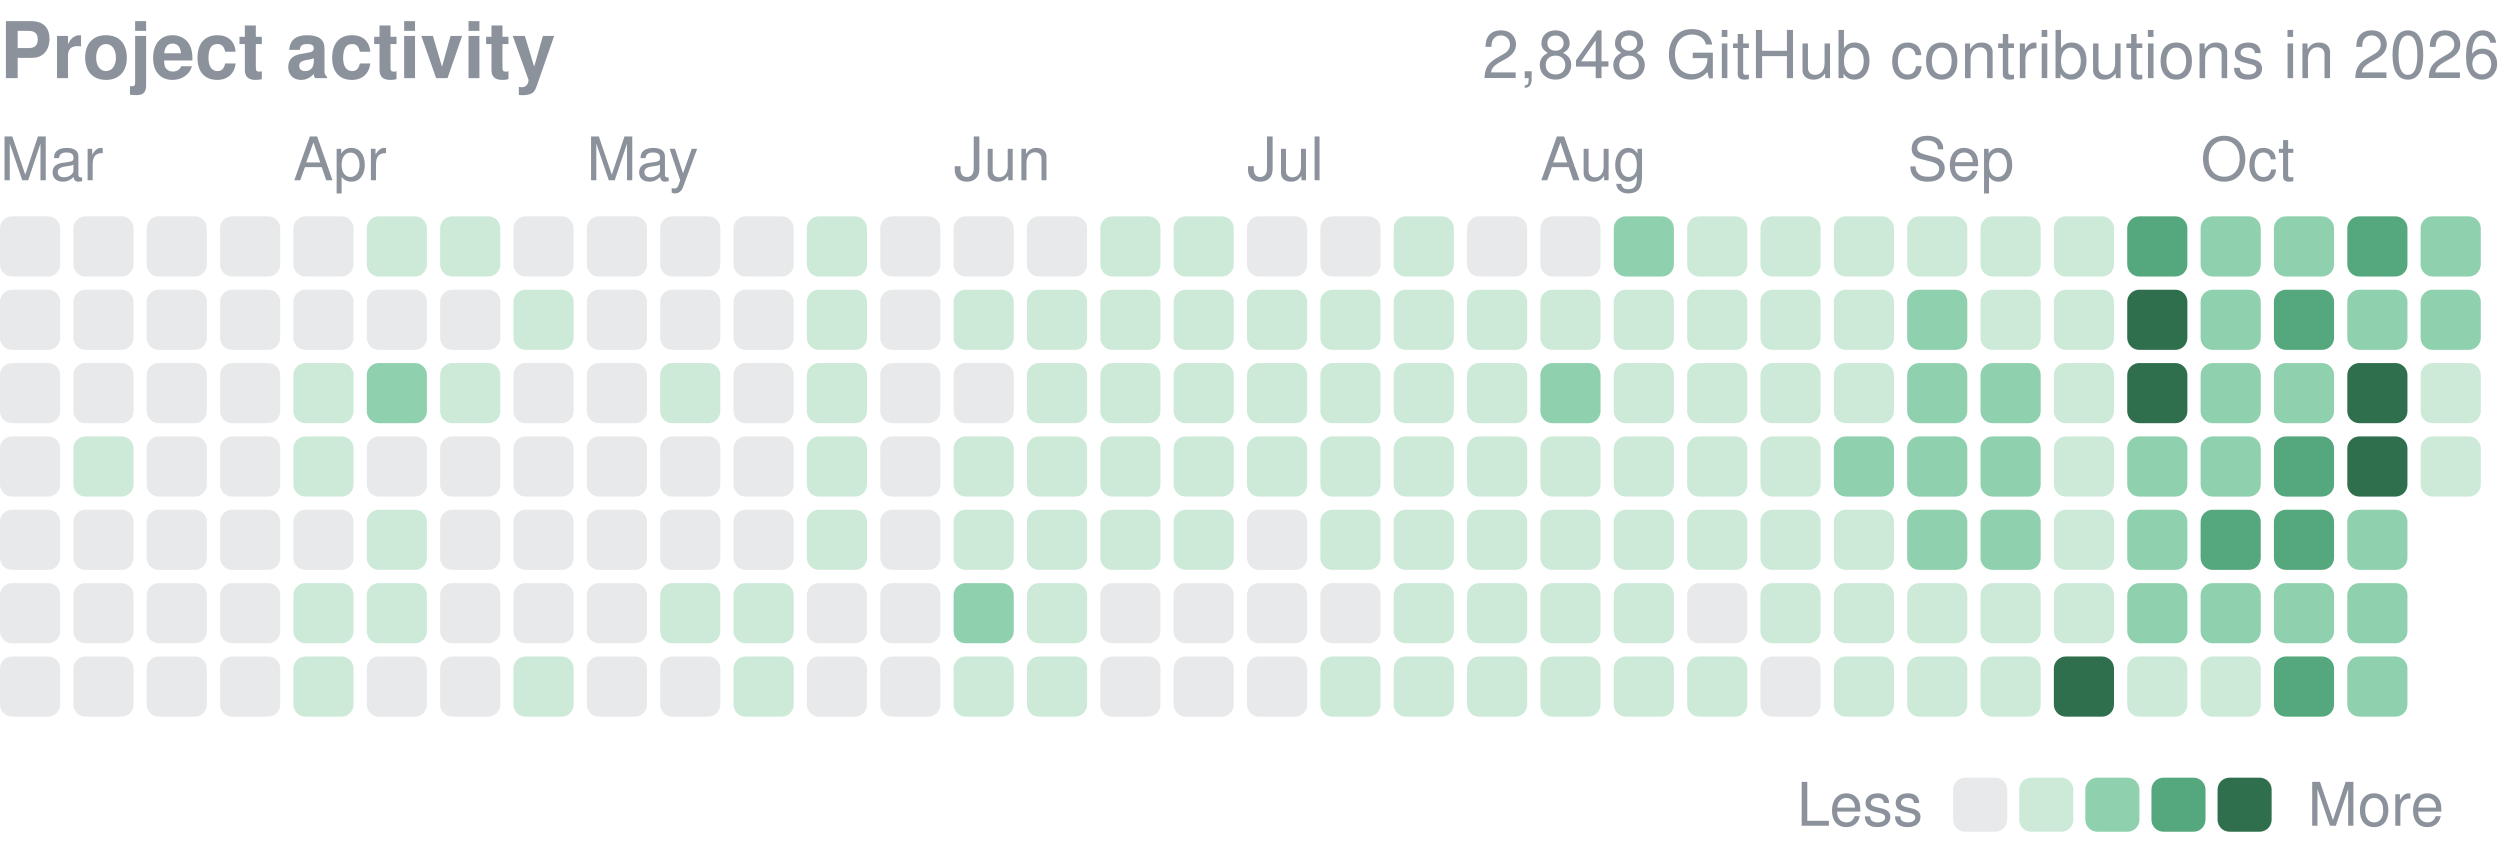
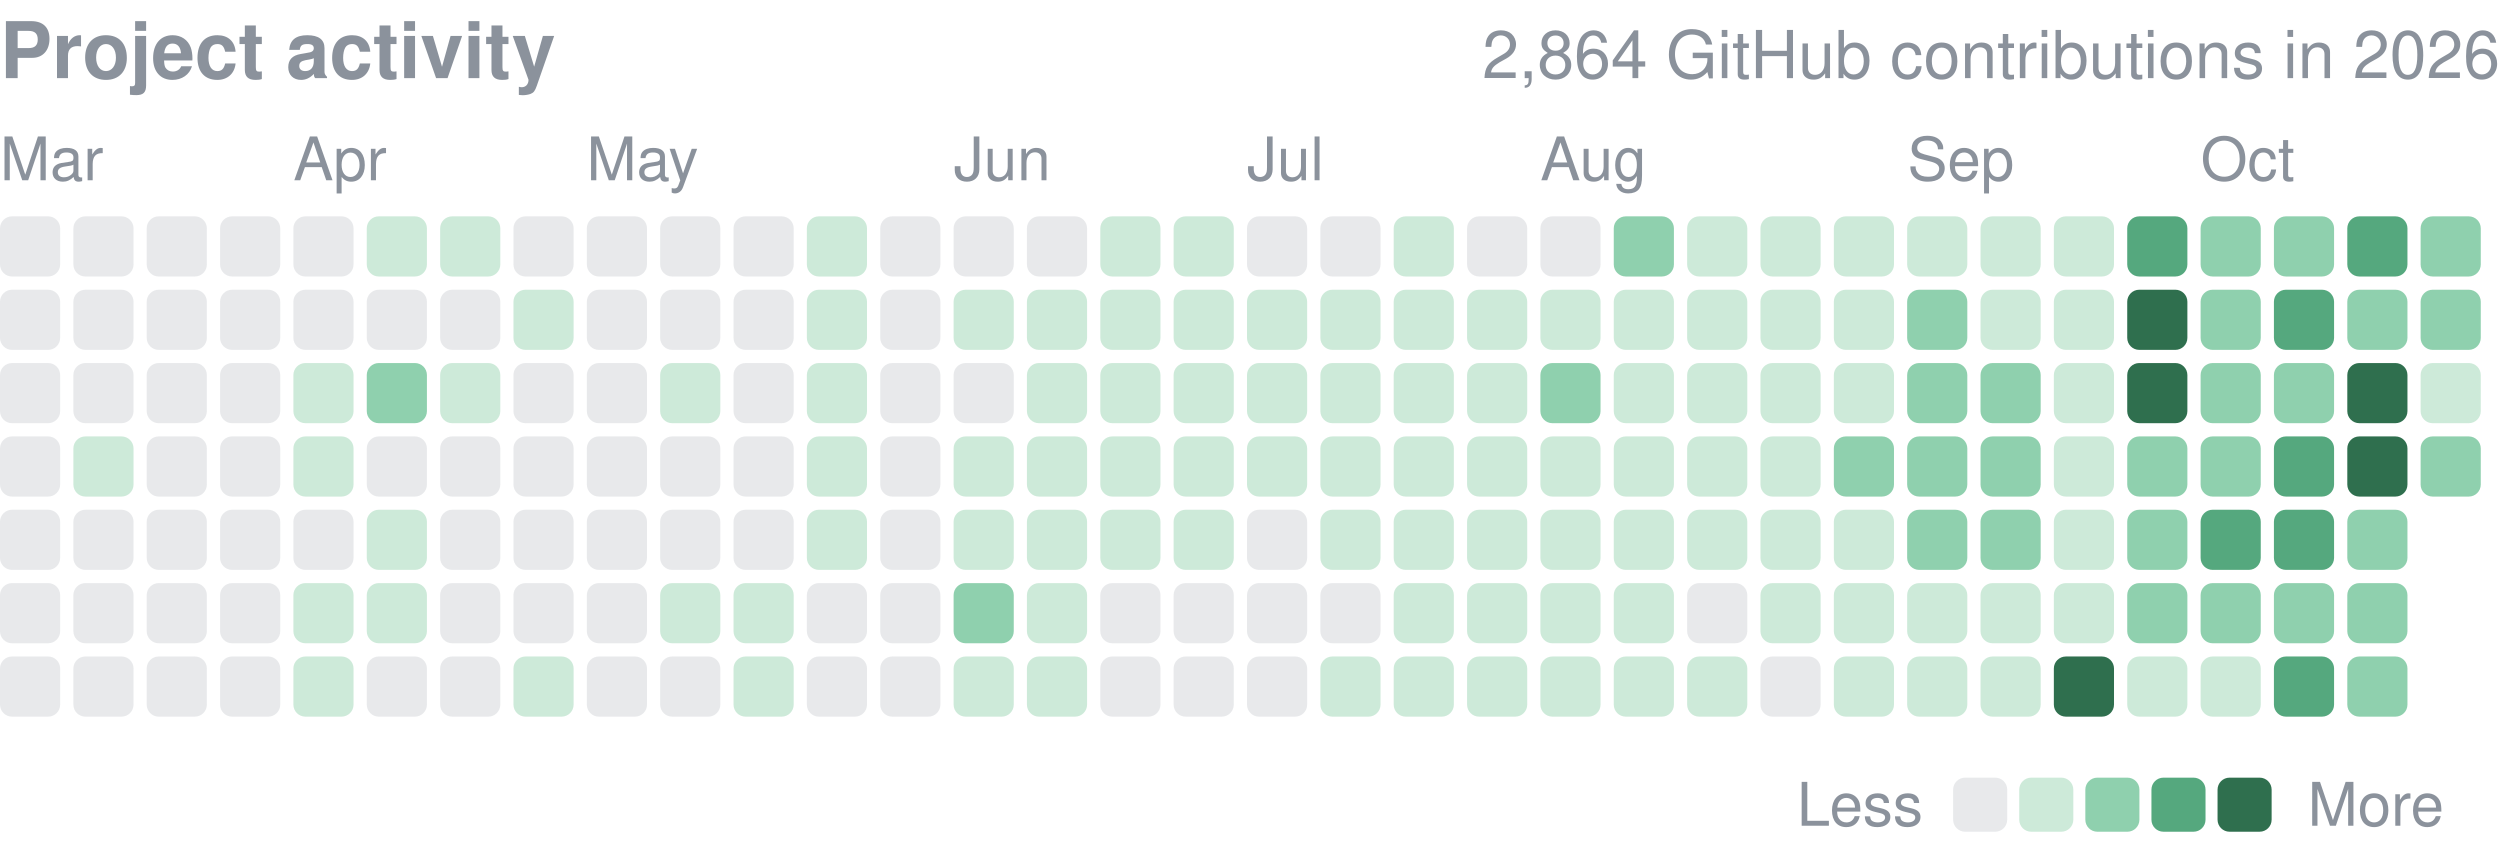
<svg xmlns="http://www.w3.org/2000/svg" width="416" height="143" viewBox="0 0 416 143" role="img" aria-label="yjinyoo GitHub contributions per day in 2026">
  <style>text{font-family:-apple-system,BlinkMacSystemFont,"Segoe UI",Helvetica,Arial,sans-serif}</style>
  <text x="0" y="13" font-size="13" font-weight="600" fill="#8b929c">Project activity</text>
-   <text x="416" y="13" font-size="11" fill="#8b929c" text-anchor="end">2,848 GitHub contributions in 2026</text>
+   <text x="416" y="13" font-size="11" fill="#8b929c" text-anchor="end">2,864 GitHub contributions in 2026</text>
  <text x="0.0" y="30" font-size="10" fill="#8b929c">Mar</text>
  <text x="48.8" y="30" font-size="10" fill="#8b929c">Apr</text>
  <text x="97.6" y="30" font-size="10" fill="#8b929c">May</text>
  <text x="158.7" y="30" font-size="10" fill="#8b929c">Jun</text>
  <text x="207.5" y="30" font-size="10" fill="#8b929c">Jul</text>
  <text x="256.3" y="30" font-size="10" fill="#8b929c">Aug</text>
  <text x="317.4" y="30" font-size="10" fill="#8b929c">Sep</text>
  <text x="366.2" y="30" font-size="10" fill="#8b929c">Oct</text>
  <rect x="0.00" y="36.00" width="10.01" height="10.01" rx="2.0" fill="#8b929c" opacity="0.2" />
  <rect x="0.00" y="48.21" width="10.01" height="10.01" rx="2.0" fill="#8b929c" opacity="0.2" />
  <rect x="0.00" y="60.41" width="10.01" height="10.01" rx="2.0" fill="#8b929c" opacity="0.2" />
  <rect x="0.00" y="72.62" width="10.01" height="10.01" rx="2.0" fill="#8b929c" opacity="0.2" />
  <rect x="0.00" y="84.82" width="10.01" height="10.01" rx="2.0" fill="#8b929c" opacity="0.2" />
  <rect x="0.00" y="97.03" width="10.01" height="10.01" rx="2.0" fill="#8b929c" opacity="0.2" />
  <rect x="0.00" y="109.24" width="10.01" height="10.01" rx="2.0" fill="#8b929c" opacity="0.2" />
  <rect x="12.21" y="36.00" width="10.01" height="10.01" rx="2.0" fill="#8b929c" opacity="0.2" />
  <rect x="12.21" y="48.21" width="10.01" height="10.01" rx="2.0" fill="#8b929c" opacity="0.2" />
  <rect x="12.21" y="60.41" width="10.01" height="10.01" rx="2.0" fill="#8b929c" opacity="0.2" />
  <rect x="12.21" y="72.62" width="10.01" height="10.01" rx="2.0" fill="#cdead9" />
  <rect x="12.21" y="84.82" width="10.01" height="10.01" rx="2.0" fill="#8b929c" opacity="0.2" />
  <rect x="12.21" y="97.03" width="10.01" height="10.01" rx="2.0" fill="#8b929c" opacity="0.2" />
  <rect x="12.21" y="109.24" width="10.01" height="10.01" rx="2.0" fill="#8b929c" opacity="0.2" />
  <rect x="24.41" y="36.00" width="10.01" height="10.01" rx="2.0" fill="#8b929c" opacity="0.2" />
  <rect x="24.41" y="48.21" width="10.01" height="10.01" rx="2.0" fill="#8b929c" opacity="0.2" />
  <rect x="24.41" y="60.41" width="10.01" height="10.01" rx="2.0" fill="#8b929c" opacity="0.2" />
  <rect x="24.41" y="72.62" width="10.01" height="10.01" rx="2.0" fill="#8b929c" opacity="0.2" />
  <rect x="24.41" y="84.82" width="10.01" height="10.01" rx="2.0" fill="#8b929c" opacity="0.2" />
  <rect x="24.41" y="97.03" width="10.01" height="10.01" rx="2.0" fill="#8b929c" opacity="0.2" />
  <rect x="24.41" y="109.24" width="10.01" height="10.01" rx="2.0" fill="#8b929c" opacity="0.2" />
  <rect x="36.62" y="36.00" width="10.01" height="10.01" rx="2.0" fill="#8b929c" opacity="0.2" />
  <rect x="36.62" y="48.21" width="10.01" height="10.01" rx="2.0" fill="#8b929c" opacity="0.2" />
  <rect x="36.62" y="60.41" width="10.01" height="10.01" rx="2.0" fill="#8b929c" opacity="0.2" />
  <rect x="36.62" y="72.62" width="10.01" height="10.01" rx="2.0" fill="#8b929c" opacity="0.2" />
  <rect x="36.62" y="84.82" width="10.01" height="10.01" rx="2.0" fill="#8b929c" opacity="0.2" />
  <rect x="36.62" y="97.03" width="10.01" height="10.01" rx="2.0" fill="#8b929c" opacity="0.2" />
  <rect x="36.62" y="109.24" width="10.01" height="10.01" rx="2.0" fill="#8b929c" opacity="0.2" />
  <rect x="48.82" y="36.00" width="10.01" height="10.01" rx="2.0" fill="#8b929c" opacity="0.2" />
  <rect x="48.82" y="48.21" width="10.01" height="10.01" rx="2.0" fill="#8b929c" opacity="0.2" />
  <rect x="48.82" y="60.41" width="10.01" height="10.01" rx="2.0" fill="#cdead9" />
  <rect x="48.82" y="72.62" width="10.01" height="10.01" rx="2.0" fill="#cdead9" />
  <rect x="48.82" y="84.82" width="10.01" height="10.01" rx="2.0" fill="#8b929c" opacity="0.2" />
  <rect x="48.82" y="97.03" width="10.01" height="10.01" rx="2.0" fill="#cdead9" />
  <rect x="48.82" y="109.24" width="10.01" height="10.01" rx="2.0" fill="#cdead9" />
  <rect x="61.03" y="36.00" width="10.01" height="10.01" rx="2.0" fill="#cdead9" />
  <rect x="61.03" y="48.21" width="10.01" height="10.01" rx="2.0" fill="#8b929c" opacity="0.2" />
  <rect x="61.03" y="60.41" width="10.01" height="10.01" rx="2.0" fill="#8fd0ae" />
  <rect x="61.03" y="72.62" width="10.01" height="10.01" rx="2.0" fill="#8b929c" opacity="0.2" />
  <rect x="61.03" y="84.82" width="10.01" height="10.01" rx="2.0" fill="#cdead9" />
  <rect x="61.03" y="97.03" width="10.01" height="10.01" rx="2.0" fill="#cdead9" />
  <rect x="61.03" y="109.24" width="10.01" height="10.01" rx="2.0" fill="#8b929c" opacity="0.2" />
  <rect x="73.24" y="36.00" width="10.01" height="10.01" rx="2.0" fill="#cdead9" />
  <rect x="73.24" y="48.21" width="10.01" height="10.01" rx="2.0" fill="#8b929c" opacity="0.2" />
  <rect x="73.24" y="60.41" width="10.01" height="10.01" rx="2.0" fill="#cdead9" />
  <rect x="73.24" y="72.62" width="10.01" height="10.01" rx="2.0" fill="#8b929c" opacity="0.2" />
  <rect x="73.24" y="84.82" width="10.01" height="10.01" rx="2.0" fill="#8b929c" opacity="0.2" />
  <rect x="73.24" y="97.03" width="10.01" height="10.01" rx="2.0" fill="#8b929c" opacity="0.2" />
  <rect x="73.24" y="109.24" width="10.01" height="10.01" rx="2.0" fill="#8b929c" opacity="0.2" />
  <rect x="85.44" y="36.00" width="10.01" height="10.01" rx="2.0" fill="#8b929c" opacity="0.2" />
  <rect x="85.44" y="48.21" width="10.01" height="10.01" rx="2.0" fill="#cdead9" />
  <rect x="85.44" y="60.41" width="10.01" height="10.01" rx="2.0" fill="#8b929c" opacity="0.2" />
  <rect x="85.44" y="72.62" width="10.01" height="10.01" rx="2.0" fill="#8b929c" opacity="0.2" />
  <rect x="85.44" y="84.82" width="10.01" height="10.01" rx="2.0" fill="#8b929c" opacity="0.2" />
  <rect x="85.44" y="97.03" width="10.01" height="10.01" rx="2.0" fill="#8b929c" opacity="0.2" />
  <rect x="85.44" y="109.24" width="10.01" height="10.01" rx="2.0" fill="#cdead9" />
  <rect x="97.65" y="36.00" width="10.01" height="10.01" rx="2.0" fill="#8b929c" opacity="0.2" />
  <rect x="97.65" y="48.21" width="10.01" height="10.01" rx="2.0" fill="#8b929c" opacity="0.2" />
  <rect x="97.65" y="60.41" width="10.01" height="10.01" rx="2.0" fill="#8b929c" opacity="0.2" />
  <rect x="97.65" y="72.62" width="10.01" height="10.01" rx="2.0" fill="#8b929c" opacity="0.2" />
  <rect x="97.65" y="84.82" width="10.01" height="10.01" rx="2.0" fill="#8b929c" opacity="0.2" />
  <rect x="97.65" y="97.03" width="10.01" height="10.01" rx="2.0" fill="#8b929c" opacity="0.2" />
  <rect x="97.65" y="109.24" width="10.01" height="10.01" rx="2.0" fill="#8b929c" opacity="0.2" />
  <rect x="109.85" y="36.00" width="10.01" height="10.01" rx="2.0" fill="#8b929c" opacity="0.2" />
  <rect x="109.85" y="48.21" width="10.01" height="10.01" rx="2.0" fill="#8b929c" opacity="0.2" />
  <rect x="109.85" y="60.41" width="10.01" height="10.01" rx="2.0" fill="#cdead9" />
  <rect x="109.85" y="72.62" width="10.01" height="10.01" rx="2.0" fill="#8b929c" opacity="0.2" />
  <rect x="109.85" y="84.82" width="10.01" height="10.01" rx="2.0" fill="#8b929c" opacity="0.2" />
  <rect x="109.85" y="97.03" width="10.01" height="10.01" rx="2.0" fill="#cdead9" />
  <rect x="109.85" y="109.24" width="10.01" height="10.01" rx="2.0" fill="#8b929c" opacity="0.2" />
  <rect x="122.06" y="36.00" width="10.01" height="10.01" rx="2.0" fill="#8b929c" opacity="0.2" />
  <rect x="122.06" y="48.21" width="10.01" height="10.01" rx="2.0" fill="#8b929c" opacity="0.2" />
  <rect x="122.06" y="60.41" width="10.01" height="10.01" rx="2.0" fill="#8b929c" opacity="0.2" />
  <rect x="122.06" y="72.62" width="10.01" height="10.01" rx="2.0" fill="#8b929c" opacity="0.2" />
  <rect x="122.06" y="84.82" width="10.01" height="10.01" rx="2.0" fill="#8b929c" opacity="0.2" />
  <rect x="122.06" y="97.03" width="10.01" height="10.01" rx="2.0" fill="#cdead9" />
  <rect x="122.06" y="109.24" width="10.01" height="10.01" rx="2.0" fill="#cdead9" />
  <rect x="134.26" y="36.00" width="10.01" height="10.01" rx="2.0" fill="#cdead9" />
  <rect x="134.26" y="48.21" width="10.01" height="10.01" rx="2.0" fill="#cdead9" />
  <rect x="134.26" y="60.41" width="10.01" height="10.01" rx="2.0" fill="#cdead9" />
  <rect x="134.26" y="72.62" width="10.01" height="10.01" rx="2.0" fill="#cdead9" />
  <rect x="134.26" y="84.82" width="10.01" height="10.01" rx="2.0" fill="#cdead9" />
  <rect x="134.26" y="97.03" width="10.01" height="10.01" rx="2.0" fill="#8b929c" opacity="0.2" />
  <rect x="134.26" y="109.24" width="10.01" height="10.01" rx="2.0" fill="#8b929c" opacity="0.2" />
  <rect x="146.47" y="36.00" width="10.01" height="10.01" rx="2.0" fill="#8b929c" opacity="0.2" />
  <rect x="146.47" y="48.21" width="10.01" height="10.01" rx="2.0" fill="#8b929c" opacity="0.2" />
  <rect x="146.47" y="60.41" width="10.01" height="10.01" rx="2.0" fill="#8b929c" opacity="0.2" />
  <rect x="146.47" y="72.62" width="10.01" height="10.01" rx="2.0" fill="#8b929c" opacity="0.2" />
  <rect x="146.47" y="84.82" width="10.01" height="10.01" rx="2.0" fill="#8b929c" opacity="0.2" />
  <rect x="146.47" y="97.03" width="10.01" height="10.01" rx="2.0" fill="#8b929c" opacity="0.2" />
  <rect x="146.47" y="109.24" width="10.01" height="10.01" rx="2.0" fill="#8b929c" opacity="0.2" />
  <rect x="158.68" y="36.00" width="10.01" height="10.01" rx="2.0" fill="#8b929c" opacity="0.2" />
  <rect x="158.68" y="48.21" width="10.01" height="10.01" rx="2.0" fill="#cdead9" />
  <rect x="158.68" y="60.41" width="10.01" height="10.01" rx="2.0" fill="#8b929c" opacity="0.2" />
  <rect x="158.68" y="72.62" width="10.01" height="10.01" rx="2.0" fill="#cdead9" />
  <rect x="158.68" y="84.82" width="10.01" height="10.01" rx="2.0" fill="#cdead9" />
  <rect x="158.68" y="97.03" width="10.01" height="10.01" rx="2.0" fill="#8fd0ae" />
  <rect x="158.68" y="109.24" width="10.01" height="10.01" rx="2.0" fill="#cdead9" />
  <rect x="170.88" y="36.00" width="10.01" height="10.01" rx="2.0" fill="#8b929c" opacity="0.2" />
  <rect x="170.88" y="48.21" width="10.01" height="10.01" rx="2.0" fill="#cdead9" />
  <rect x="170.88" y="60.41" width="10.01" height="10.01" rx="2.0" fill="#cdead9" />
  <rect x="170.88" y="72.62" width="10.01" height="10.01" rx="2.0" fill="#cdead9" />
  <rect x="170.88" y="84.82" width="10.01" height="10.01" rx="2.0" fill="#cdead9" />
  <rect x="170.88" y="97.03" width="10.01" height="10.01" rx="2.0" fill="#cdead9" />
  <rect x="170.88" y="109.24" width="10.01" height="10.01" rx="2.0" fill="#cdead9" />
  <rect x="183.09" y="36.00" width="10.01" height="10.01" rx="2.0" fill="#cdead9" />
  <rect x="183.09" y="48.21" width="10.01" height="10.01" rx="2.0" fill="#cdead9" />
  <rect x="183.09" y="60.41" width="10.01" height="10.01" rx="2.0" fill="#cdead9" />
  <rect x="183.09" y="72.62" width="10.01" height="10.01" rx="2.0" fill="#cdead9" />
  <rect x="183.09" y="84.82" width="10.01" height="10.01" rx="2.0" fill="#cdead9" />
  <rect x="183.09" y="97.03" width="10.01" height="10.01" rx="2.0" fill="#8b929c" opacity="0.2" />
  <rect x="183.09" y="109.24" width="10.01" height="10.01" rx="2.0" fill="#8b929c" opacity="0.2" />
  <rect x="195.29" y="36.00" width="10.01" height="10.01" rx="2.0" fill="#cdead9" />
  <rect x="195.29" y="48.21" width="10.01" height="10.01" rx="2.0" fill="#cdead9" />
  <rect x="195.29" y="60.41" width="10.01" height="10.01" rx="2.0" fill="#cdead9" />
  <rect x="195.29" y="72.62" width="10.01" height="10.01" rx="2.0" fill="#cdead9" />
  <rect x="195.29" y="84.82" width="10.01" height="10.01" rx="2.0" fill="#cdead9" />
  <rect x="195.29" y="97.03" width="10.01" height="10.01" rx="2.0" fill="#8b929c" opacity="0.2" />
  <rect x="195.29" y="109.24" width="10.01" height="10.01" rx="2.0" fill="#8b929c" opacity="0.2" />
  <rect x="207.50" y="36.00" width="10.01" height="10.01" rx="2.0" fill="#8b929c" opacity="0.2" />
  <rect x="207.50" y="48.21" width="10.01" height="10.01" rx="2.0" fill="#cdead9" />
  <rect x="207.50" y="60.41" width="10.01" height="10.01" rx="2.0" fill="#cdead9" />
  <rect x="207.50" y="72.62" width="10.01" height="10.01" rx="2.0" fill="#cdead9" />
  <rect x="207.50" y="84.82" width="10.01" height="10.01" rx="2.0" fill="#8b929c" opacity="0.2" />
  <rect x="207.50" y="97.03" width="10.01" height="10.01" rx="2.0" fill="#8b929c" opacity="0.2" />
  <rect x="207.50" y="109.24" width="10.01" height="10.01" rx="2.0" fill="#8b929c" opacity="0.2" />
  <rect x="219.71" y="36.00" width="10.01" height="10.01" rx="2.0" fill="#8b929c" opacity="0.2" />
  <rect x="219.71" y="48.21" width="10.01" height="10.01" rx="2.0" fill="#cdead9" />
  <rect x="219.71" y="60.41" width="10.01" height="10.01" rx="2.0" fill="#cdead9" />
  <rect x="219.71" y="72.62" width="10.01" height="10.01" rx="2.0" fill="#cdead9" />
  <rect x="219.71" y="84.82" width="10.01" height="10.01" rx="2.0" fill="#cdead9" />
  <rect x="219.71" y="97.03" width="10.01" height="10.01" rx="2.0" fill="#8b929c" opacity="0.2" />
  <rect x="219.71" y="109.24" width="10.01" height="10.01" rx="2.0" fill="#cdead9" />
  <rect x="231.91" y="36.00" width="10.01" height="10.01" rx="2.0" fill="#cdead9" />
  <rect x="231.91" y="48.21" width="10.01" height="10.01" rx="2.0" fill="#cdead9" />
  <rect x="231.91" y="60.41" width="10.01" height="10.01" rx="2.0" fill="#cdead9" />
  <rect x="231.91" y="72.62" width="10.01" height="10.01" rx="2.0" fill="#cdead9" />
  <rect x="231.91" y="84.82" width="10.01" height="10.01" rx="2.0" fill="#cdead9" />
  <rect x="231.91" y="97.03" width="10.01" height="10.01" rx="2.0" fill="#cdead9" />
  <rect x="231.91" y="109.24" width="10.01" height="10.01" rx="2.0" fill="#cdead9" />
  <rect x="244.12" y="36.00" width="10.01" height="10.01" rx="2.0" fill="#8b929c" opacity="0.2" />
  <rect x="244.12" y="48.21" width="10.01" height="10.01" rx="2.0" fill="#cdead9" />
  <rect x="244.12" y="60.41" width="10.01" height="10.01" rx="2.0" fill="#cdead9" />
  <rect x="244.12" y="72.62" width="10.01" height="10.01" rx="2.0" fill="#cdead9" />
  <rect x="244.12" y="84.82" width="10.01" height="10.01" rx="2.0" fill="#cdead9" />
  <rect x="244.12" y="97.03" width="10.01" height="10.01" rx="2.0" fill="#cdead9" />
  <rect x="244.12" y="109.24" width="10.01" height="10.01" rx="2.0" fill="#cdead9" />
  <rect x="256.32" y="36.00" width="10.01" height="10.01" rx="2.0" fill="#8b929c" opacity="0.2" />
  <rect x="256.32" y="48.21" width="10.01" height="10.01" rx="2.0" fill="#cdead9" />
  <rect x="256.32" y="60.41" width="10.01" height="10.01" rx="2.0" fill="#8fd0ae" />
  <rect x="256.32" y="72.62" width="10.01" height="10.01" rx="2.0" fill="#cdead9" />
  <rect x="256.32" y="84.82" width="10.01" height="10.01" rx="2.0" fill="#cdead9" />
  <rect x="256.32" y="97.03" width="10.01" height="10.01" rx="2.0" fill="#cdead9" />
  <rect x="256.32" y="109.24" width="10.01" height="10.01" rx="2.0" fill="#cdead9" />
  <rect x="268.53" y="36.00" width="10.01" height="10.01" rx="2.0" fill="#8fd0ae" />
  <rect x="268.53" y="48.21" width="10.01" height="10.01" rx="2.0" fill="#cdead9" />
  <rect x="268.53" y="60.41" width="10.01" height="10.01" rx="2.0" fill="#cdead9" />
  <rect x="268.53" y="72.62" width="10.01" height="10.01" rx="2.0" fill="#cdead9" />
  <rect x="268.53" y="84.82" width="10.01" height="10.01" rx="2.0" fill="#cdead9" />
  <rect x="268.53" y="97.03" width="10.01" height="10.01" rx="2.0" fill="#cdead9" />
  <rect x="268.53" y="109.24" width="10.01" height="10.01" rx="2.0" fill="#cdead9" />
  <rect x="280.74" y="36.00" width="10.01" height="10.01" rx="2.0" fill="#cdead9" />
  <rect x="280.74" y="48.21" width="10.01" height="10.01" rx="2.0" fill="#cdead9" />
  <rect x="280.74" y="60.41" width="10.01" height="10.01" rx="2.0" fill="#cdead9" />
  <rect x="280.74" y="72.62" width="10.01" height="10.01" rx="2.0" fill="#cdead9" />
  <rect x="280.74" y="84.82" width="10.01" height="10.01" rx="2.0" fill="#cdead9" />
  <rect x="280.74" y="97.03" width="10.01" height="10.01" rx="2.0" fill="#8b929c" opacity="0.2" />
  <rect x="280.74" y="109.24" width="10.01" height="10.01" rx="2.0" fill="#cdead9" />
  <rect x="292.94" y="36.00" width="10.01" height="10.01" rx="2.0" fill="#cdead9" />
  <rect x="292.94" y="48.21" width="10.01" height="10.01" rx="2.0" fill="#cdead9" />
  <rect x="292.94" y="60.41" width="10.01" height="10.01" rx="2.0" fill="#cdead9" />
  <rect x="292.94" y="72.62" width="10.01" height="10.01" rx="2.0" fill="#cdead9" />
  <rect x="292.94" y="84.82" width="10.01" height="10.01" rx="2.0" fill="#cdead9" />
  <rect x="292.94" y="97.03" width="10.01" height="10.01" rx="2.0" fill="#cdead9" />
  <rect x="292.94" y="109.24" width="10.01" height="10.01" rx="2.0" fill="#8b929c" opacity="0.2" />
  <rect x="305.15" y="36.00" width="10.01" height="10.01" rx="2.0" fill="#cdead9" />
  <rect x="305.15" y="48.21" width="10.01" height="10.01" rx="2.0" fill="#cdead9" />
  <rect x="305.15" y="60.41" width="10.01" height="10.01" rx="2.0" fill="#cdead9" />
  <rect x="305.15" y="72.62" width="10.01" height="10.01" rx="2.0" fill="#8fd0ae" />
  <rect x="305.15" y="84.82" width="10.01" height="10.01" rx="2.0" fill="#cdead9" />
  <rect x="305.15" y="97.03" width="10.01" height="10.01" rx="2.0" fill="#cdead9" />
  <rect x="305.15" y="109.24" width="10.01" height="10.01" rx="2.0" fill="#cdead9" />
  <rect x="317.35" y="36.00" width="10.01" height="10.01" rx="2.0" fill="#cdead9" />
  <rect x="317.35" y="48.21" width="10.01" height="10.01" rx="2.0" fill="#8fd0ae" />
  <rect x="317.35" y="60.41" width="10.01" height="10.01" rx="2.0" fill="#8fd0ae" />
  <rect x="317.35" y="72.62" width="10.01" height="10.01" rx="2.0" fill="#8fd0ae" />
  <rect x="317.35" y="84.82" width="10.01" height="10.01" rx="2.0" fill="#8fd0ae" />
  <rect x="317.35" y="97.03" width="10.01" height="10.01" rx="2.0" fill="#cdead9" />
  <rect x="317.35" y="109.24" width="10.01" height="10.01" rx="2.0" fill="#cdead9" />
  <rect x="329.56" y="36.00" width="10.01" height="10.01" rx="2.0" fill="#cdead9" />
  <rect x="329.56" y="48.21" width="10.01" height="10.01" rx="2.0" fill="#cdead9" />
  <rect x="329.56" y="60.41" width="10.01" height="10.01" rx="2.0" fill="#8fd0ae" />
  <rect x="329.56" y="72.62" width="10.01" height="10.01" rx="2.0" fill="#8fd0ae" />
  <rect x="329.56" y="84.82" width="10.01" height="10.01" rx="2.0" fill="#8fd0ae" />
  <rect x="329.56" y="97.03" width="10.01" height="10.01" rx="2.0" fill="#cdead9" />
  <rect x="329.56" y="109.24" width="10.01" height="10.01" rx="2.0" fill="#cdead9" />
  <rect x="341.76" y="36.00" width="10.01" height="10.01" rx="2.0" fill="#cdead9" />
  <rect x="341.76" y="48.21" width="10.01" height="10.01" rx="2.0" fill="#cdead9" />
  <rect x="341.76" y="60.41" width="10.01" height="10.01" rx="2.0" fill="#cdead9" />
  <rect x="341.76" y="72.62" width="10.01" height="10.01" rx="2.0" fill="#cdead9" />
  <rect x="341.76" y="84.82" width="10.01" height="10.01" rx="2.0" fill="#cdead9" />
  <rect x="341.76" y="97.03" width="10.01" height="10.01" rx="2.0" fill="#cdead9" />
  <rect x="341.76" y="109.24" width="10.01" height="10.01" rx="2.0" fill="#2f6f4e" />
  <rect x="353.97" y="36.00" width="10.01" height="10.01" rx="2.0" fill="#55a87e" />
  <rect x="353.97" y="48.21" width="10.01" height="10.01" rx="2.0" fill="#2f6f4e" />
  <rect x="353.97" y="60.41" width="10.01" height="10.01" rx="2.0" fill="#2f6f4e" />
  <rect x="353.97" y="72.62" width="10.01" height="10.01" rx="2.0" fill="#8fd0ae" />
  <rect x="353.97" y="84.82" width="10.01" height="10.01" rx="2.0" fill="#8fd0ae" />
  <rect x="353.97" y="97.03" width="10.01" height="10.01" rx="2.0" fill="#8fd0ae" />
  <rect x="353.97" y="109.24" width="10.01" height="10.01" rx="2.0" fill="#cdead9" />
  <rect x="366.18" y="36.00" width="10.01" height="10.01" rx="2.0" fill="#8fd0ae" />
  <rect x="366.18" y="48.21" width="10.01" height="10.01" rx="2.0" fill="#8fd0ae" />
  <rect x="366.18" y="60.41" width="10.01" height="10.01" rx="2.0" fill="#8fd0ae" />
  <rect x="366.18" y="72.62" width="10.01" height="10.01" rx="2.0" fill="#8fd0ae" />
  <rect x="366.18" y="84.82" width="10.01" height="10.01" rx="2.0" fill="#55a87e" />
  <rect x="366.18" y="97.03" width="10.01" height="10.01" rx="2.0" fill="#8fd0ae" />
  <rect x="366.18" y="109.24" width="10.01" height="10.01" rx="2.0" fill="#cdead9" />
  <rect x="378.38" y="36.00" width="10.01" height="10.01" rx="2.0" fill="#8fd0ae" />
  <rect x="378.38" y="48.21" width="10.01" height="10.01" rx="2.0" fill="#55a87e" />
  <rect x="378.38" y="60.41" width="10.01" height="10.01" rx="2.0" fill="#8fd0ae" />
  <rect x="378.38" y="72.62" width="10.01" height="10.01" rx="2.0" fill="#55a87e" />
  <rect x="378.38" y="84.82" width="10.01" height="10.01" rx="2.0" fill="#55a87e" />
  <rect x="378.38" y="97.03" width="10.01" height="10.01" rx="2.0" fill="#8fd0ae" />
  <rect x="378.38" y="109.24" width="10.01" height="10.01" rx="2.0" fill="#55a87e" />
  <rect x="390.59" y="36.00" width="10.01" height="10.01" rx="2.0" fill="#55a87e" />
  <rect x="390.59" y="48.21" width="10.01" height="10.01" rx="2.0" fill="#8fd0ae" />
  <rect x="390.59" y="60.41" width="10.01" height="10.01" rx="2.0" fill="#2f6f4e" />
  <rect x="390.59" y="72.62" width="10.01" height="10.01" rx="2.0" fill="#2f6f4e" />
  <rect x="390.59" y="84.82" width="10.01" height="10.01" rx="2.0" fill="#8fd0ae" />
  <rect x="390.59" y="97.03" width="10.01" height="10.01" rx="2.0" fill="#8fd0ae" />
  <rect x="390.59" y="109.24" width="10.01" height="10.01" rx="2.0" fill="#8fd0ae" />
  <rect x="402.79" y="36.00" width="10.01" height="10.01" rx="2.0" fill="#8fd0ae" />
  <rect x="402.79" y="48.21" width="10.01" height="10.01" rx="2.0" fill="#8fd0ae" />
  <rect x="402.79" y="60.41" width="10.01" height="10.01" rx="2.0" fill="#cdead9" />
-   <rect x="402.79" y="72.62" width="10.01" height="10.01" rx="2.0" fill="#cdead9" />
+   <rect x="402.79" y="72.62" width="10.01" height="10.01" rx="2.0" fill="#8fd0ae" />
  <text x="299" y="137.4" font-size="10" fill="#8b929c">Less</text>
  <rect x="325" y="129.4" width="9" height="9" rx="2.0" fill="#8b929c" opacity="0.2" />
  <rect x="336.0" y="129.4" width="9" height="9" rx="2.0" fill="#cdead9" />
  <rect x="347.0" y="129.4" width="9" height="9" rx="2.0" fill="#8fd0ae" />
  <rect x="358.0" y="129.4" width="9" height="9" rx="2.0" fill="#55a87e" />
  <rect x="369.0" y="129.4" width="9" height="9" rx="2.0" fill="#2f6f4e" />
  <text x="384.0" y="137.4" font-size="10" fill="#8b929c">More</text>
</svg>
